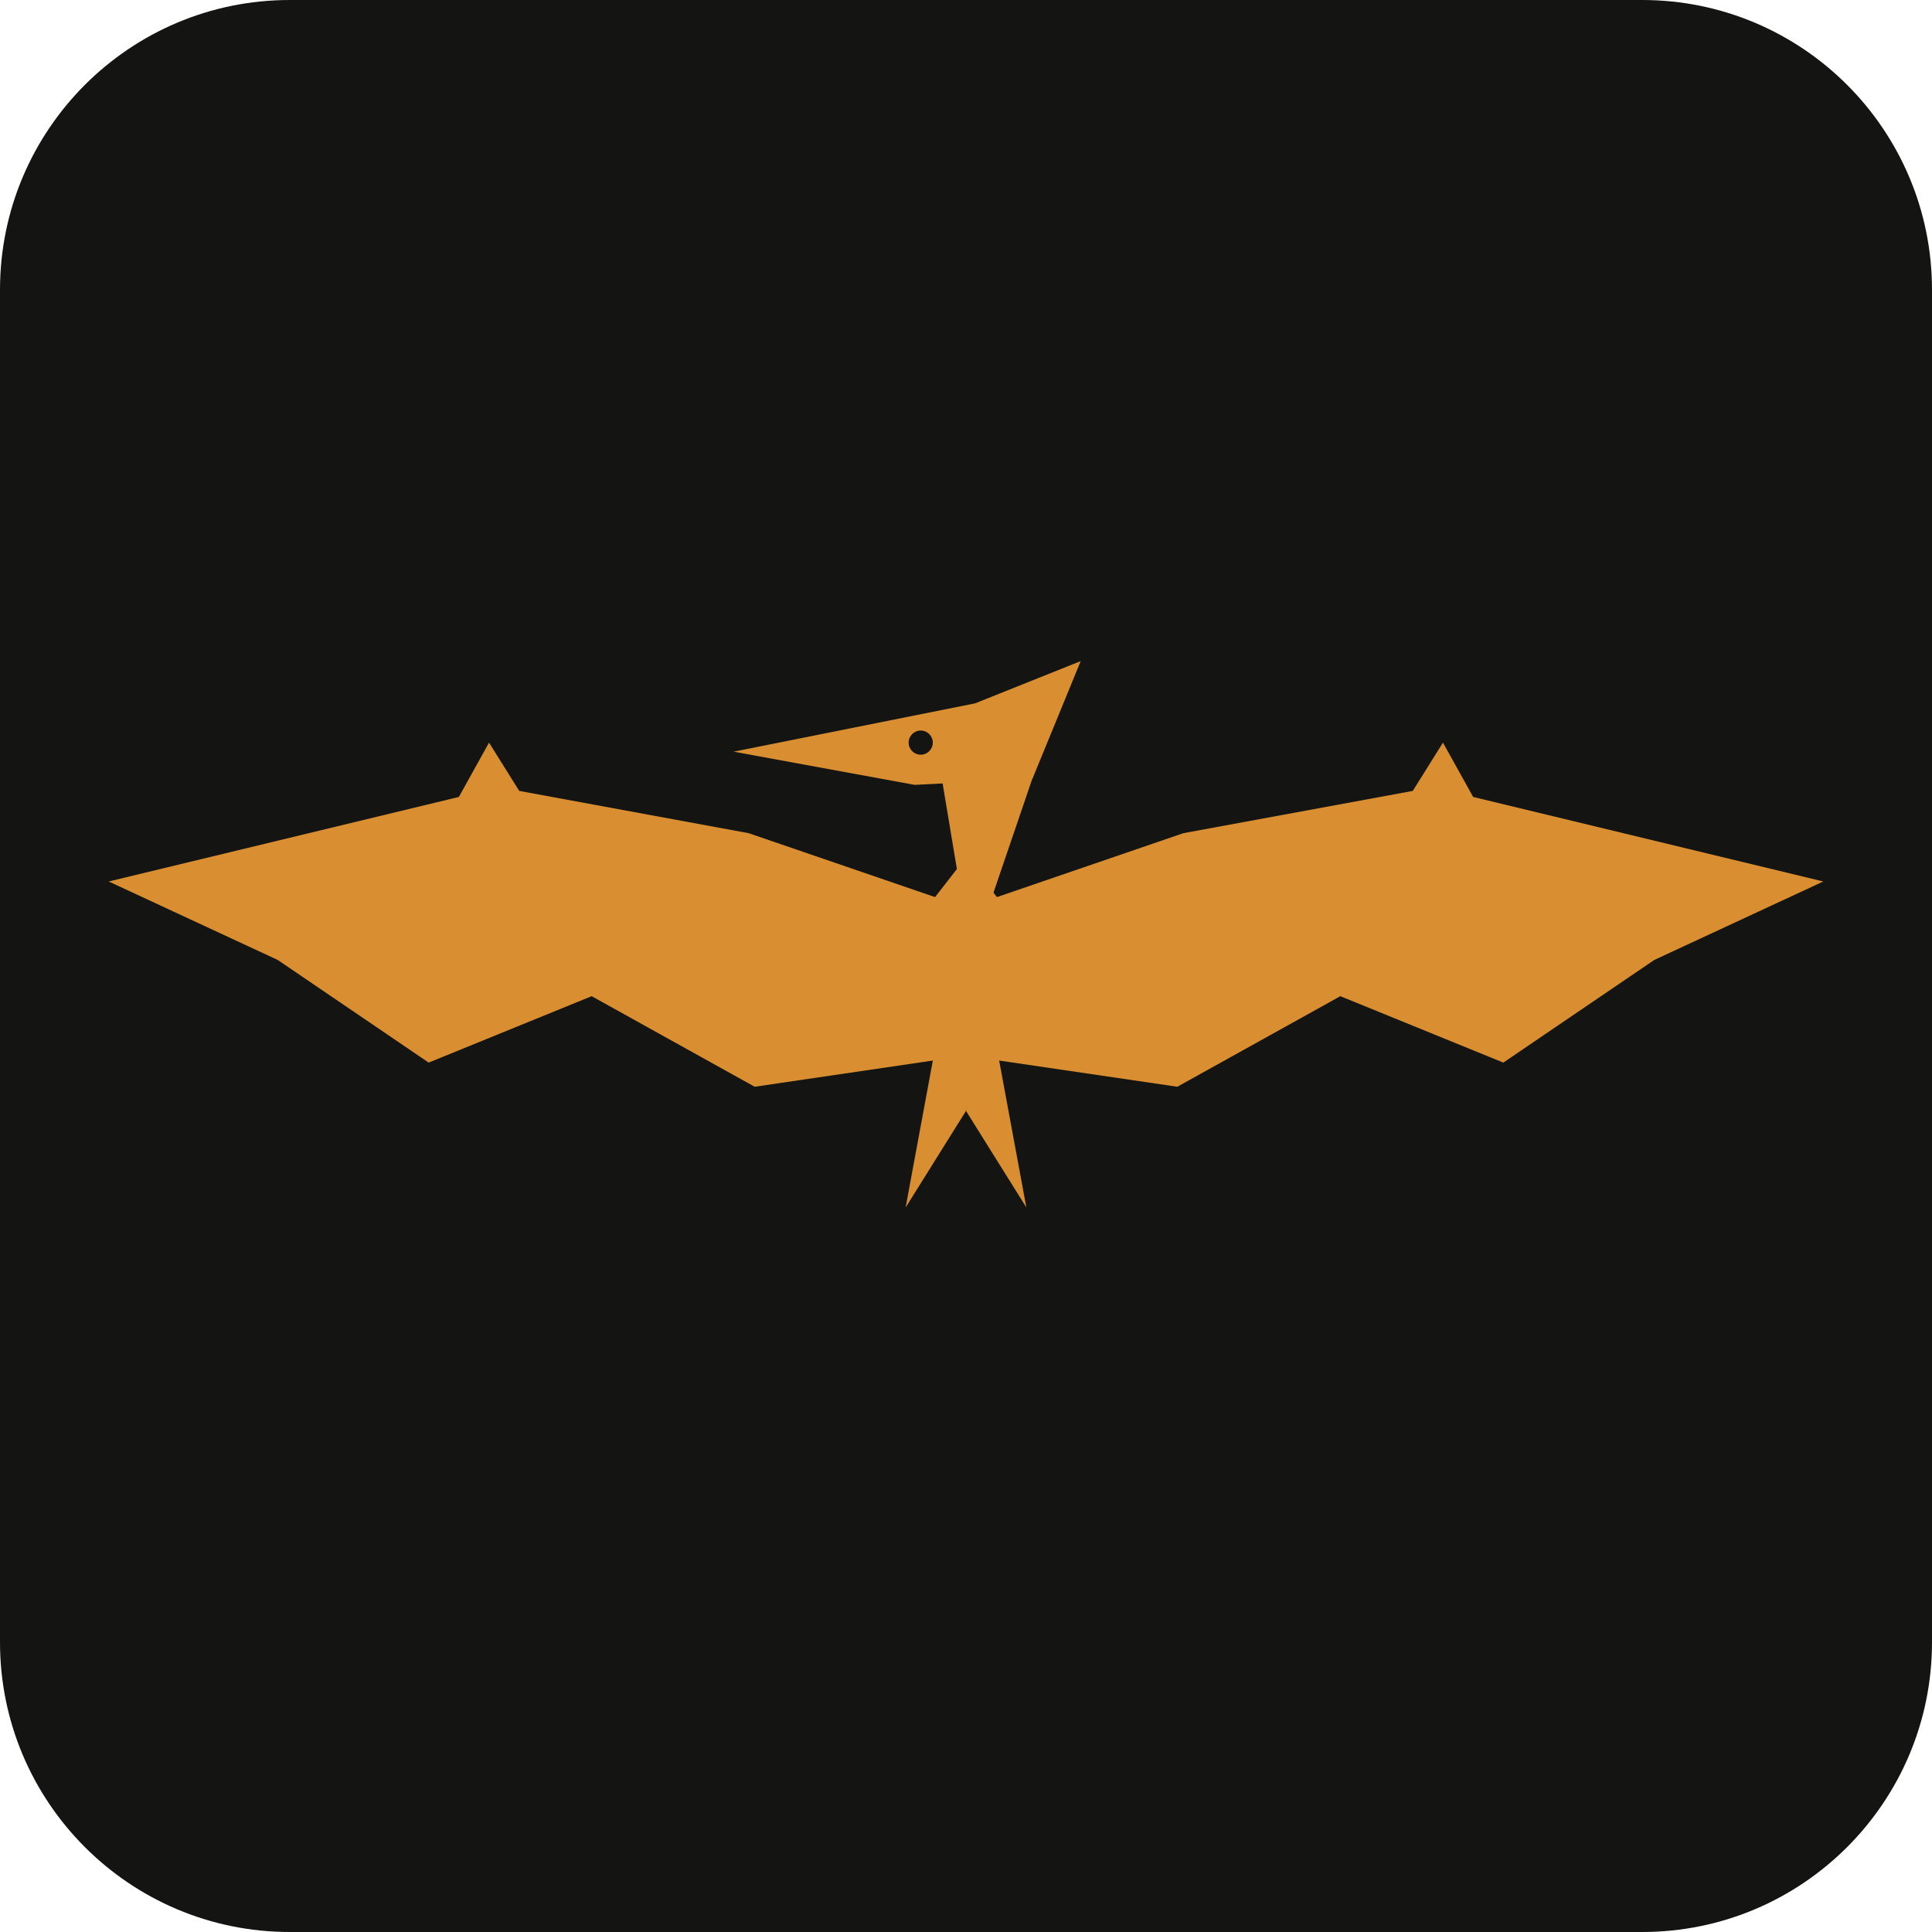
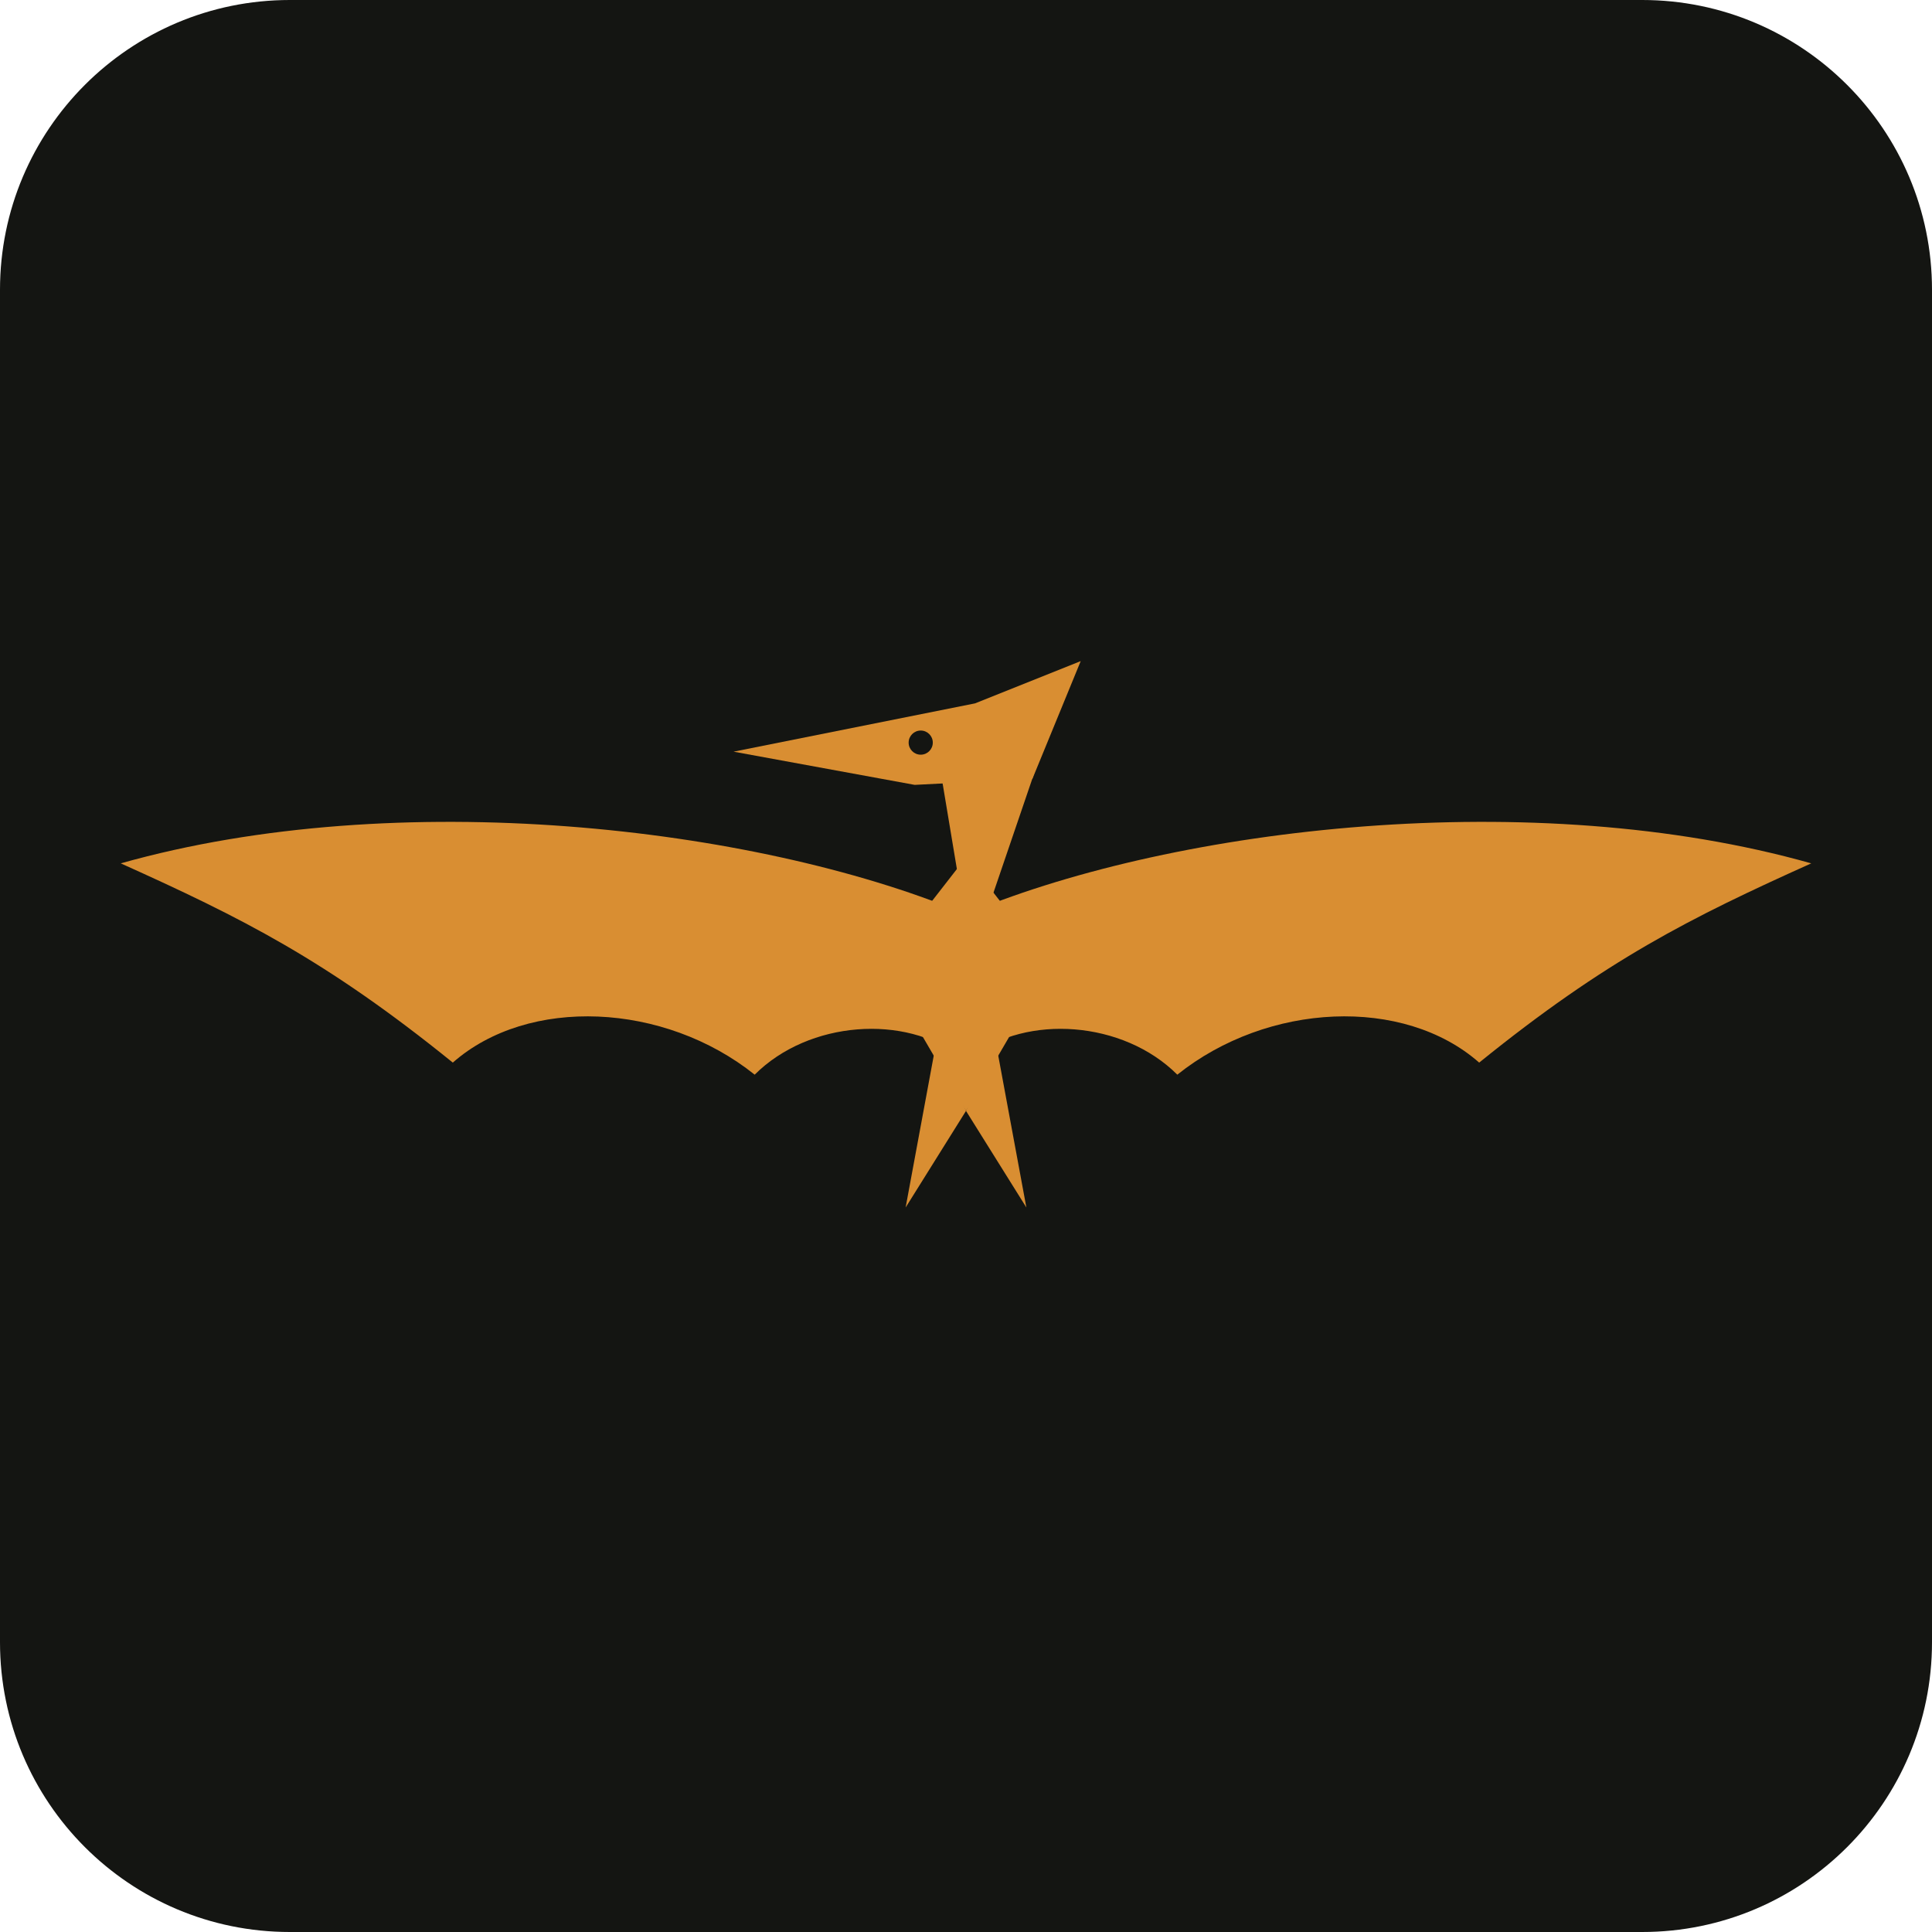
<svg xmlns="http://www.w3.org/2000/svg" viewBox="0 0 640 640">
  <rect width="640" height="640" rx="96" fill="#141512" />
  <g fill="#d98e32" transform="translate(0,200)">
-     <path d="M 318 100 L 248 76 L 172 62 L 162 46 L 152 64 L 36 92 L 92 118 L 142 152 L 196 130 L 250 160 L 318 150 Z" />
-     <path d="M 322 100 L 392 76 L 468 62 L 478 46 L 488 64 L 604 92 L 548 118 L 498 152 L 444 130 L 390 160 L 322 150 Z" />
+     <path d="M 318 102 C 250 74, 132 60, 40 86 C 80 104, 108 118, 150 152 C 175 130, 220 132, 250 156 C 268 138, 300 136, 318 150 Z" />
+     <path d="M 322 102 C 390 74, 508 60, 600 86 C 560 104, 532 118, 490 152 C 465 130, 420 132, 390 156 C 372 138, 340 136, 322 150 Z" />
    <path d="M 320 84 L 348 120 L 320 168 L 292 120 Z" />
    <path d="M 310 146 L 300 200 L 320 168 Z" />
    <path d="M 330 146 L 340 200 L 320 168 Z" />
    <path d="M 243 49 L 323 33 L 358 19 L 342 58 L 303 60 Z" />
    <path d="M 311 52 L 344 52 L 329 96 L 317 88 Z" />
  </g>
  <circle cx="305" cy="246" r="4" fill="#141512" />
</svg>
